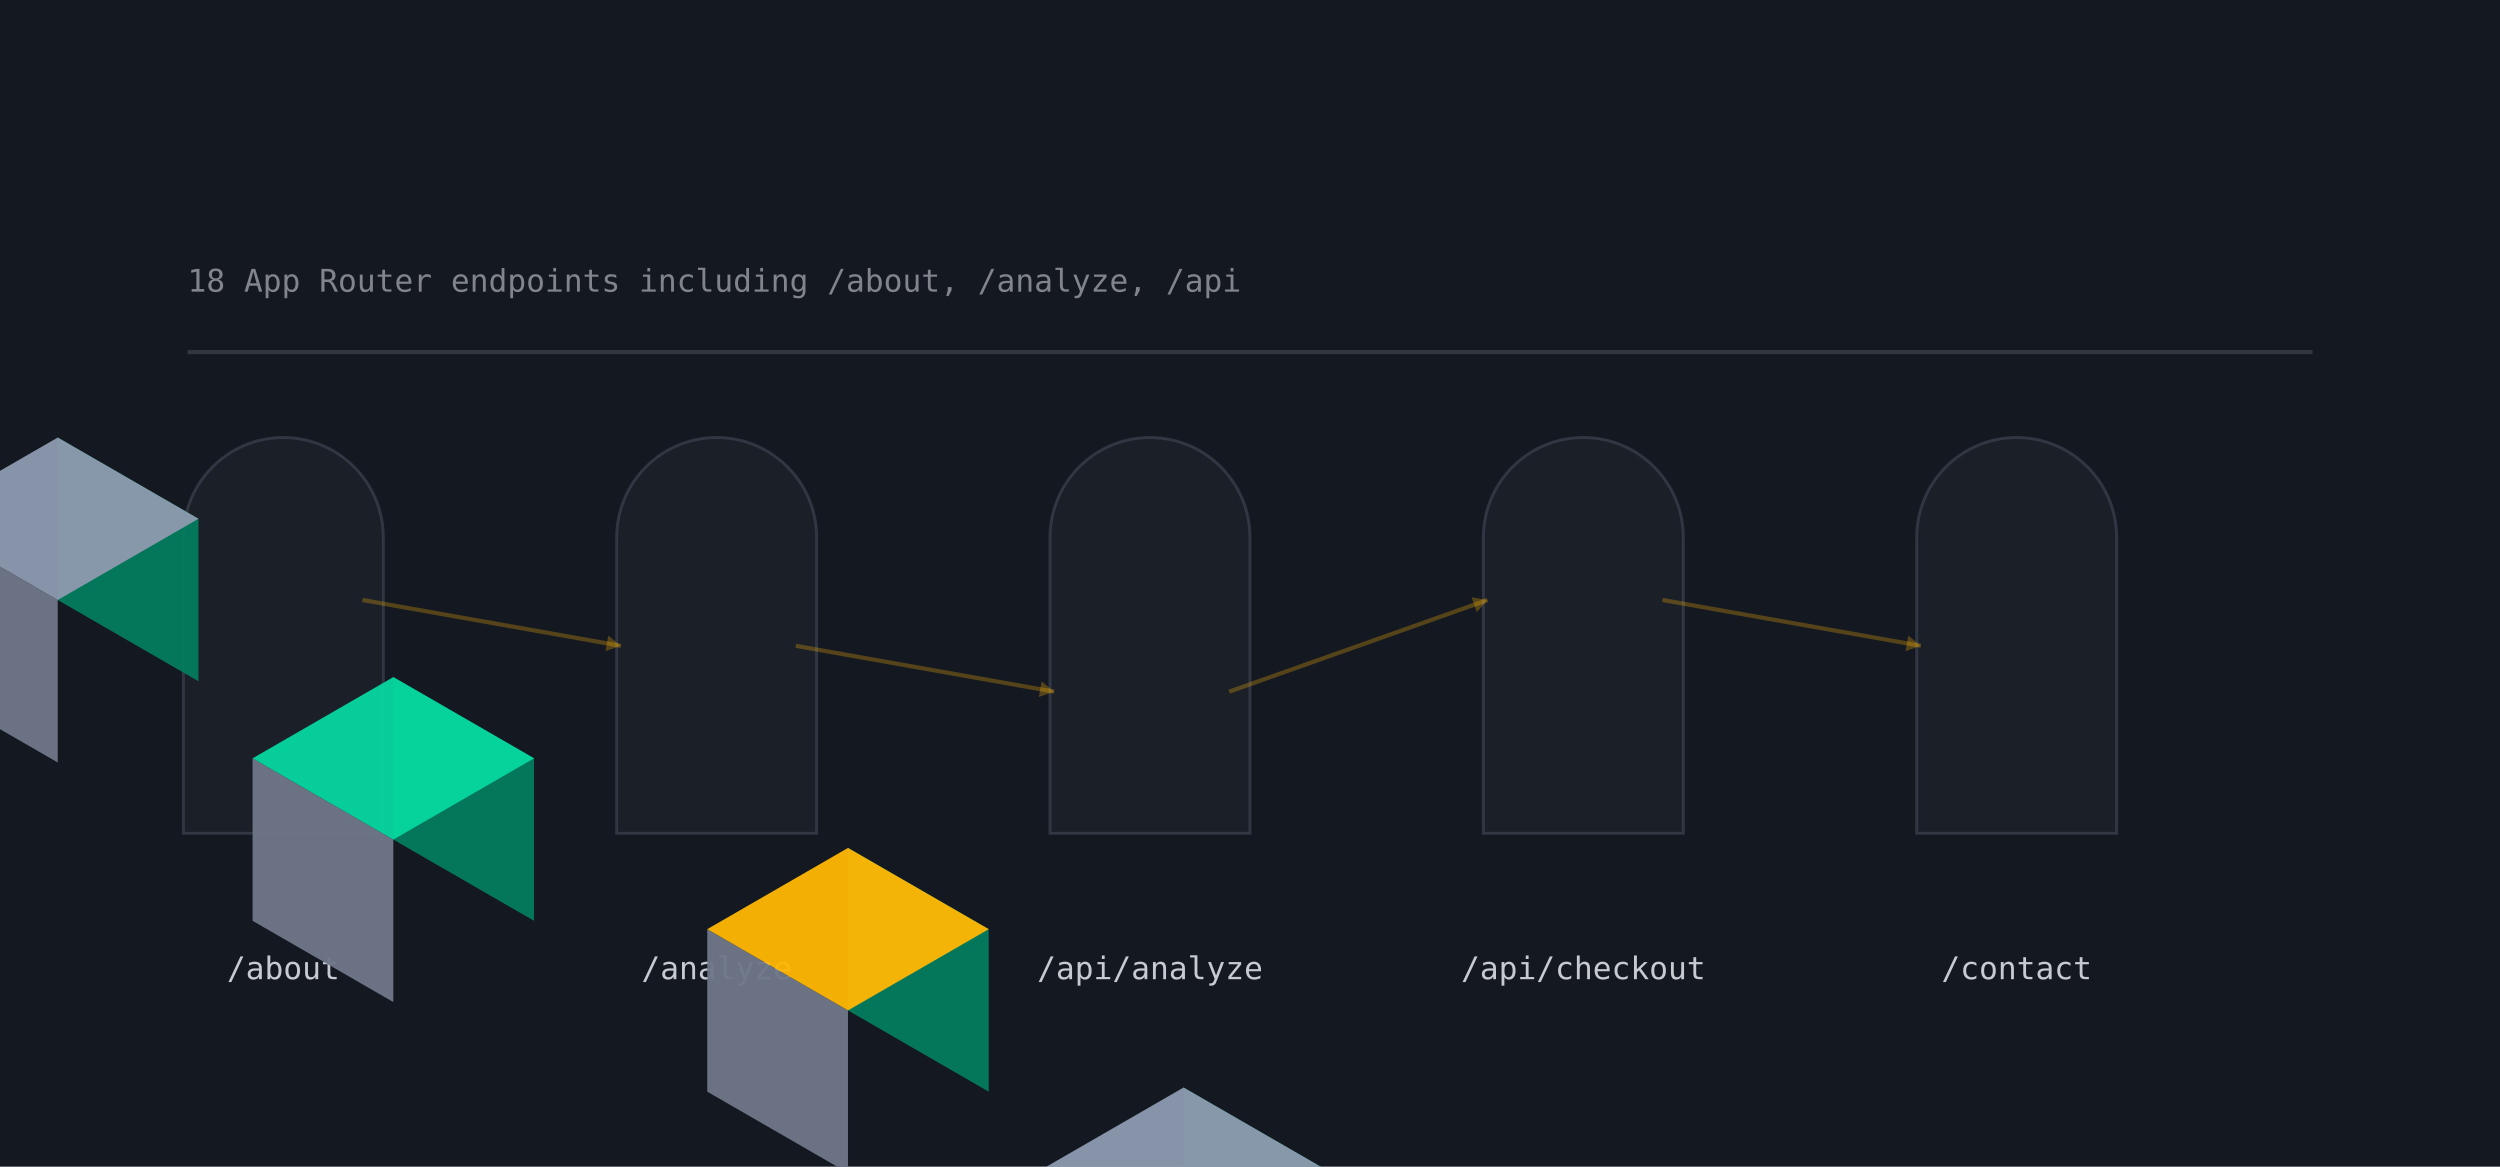
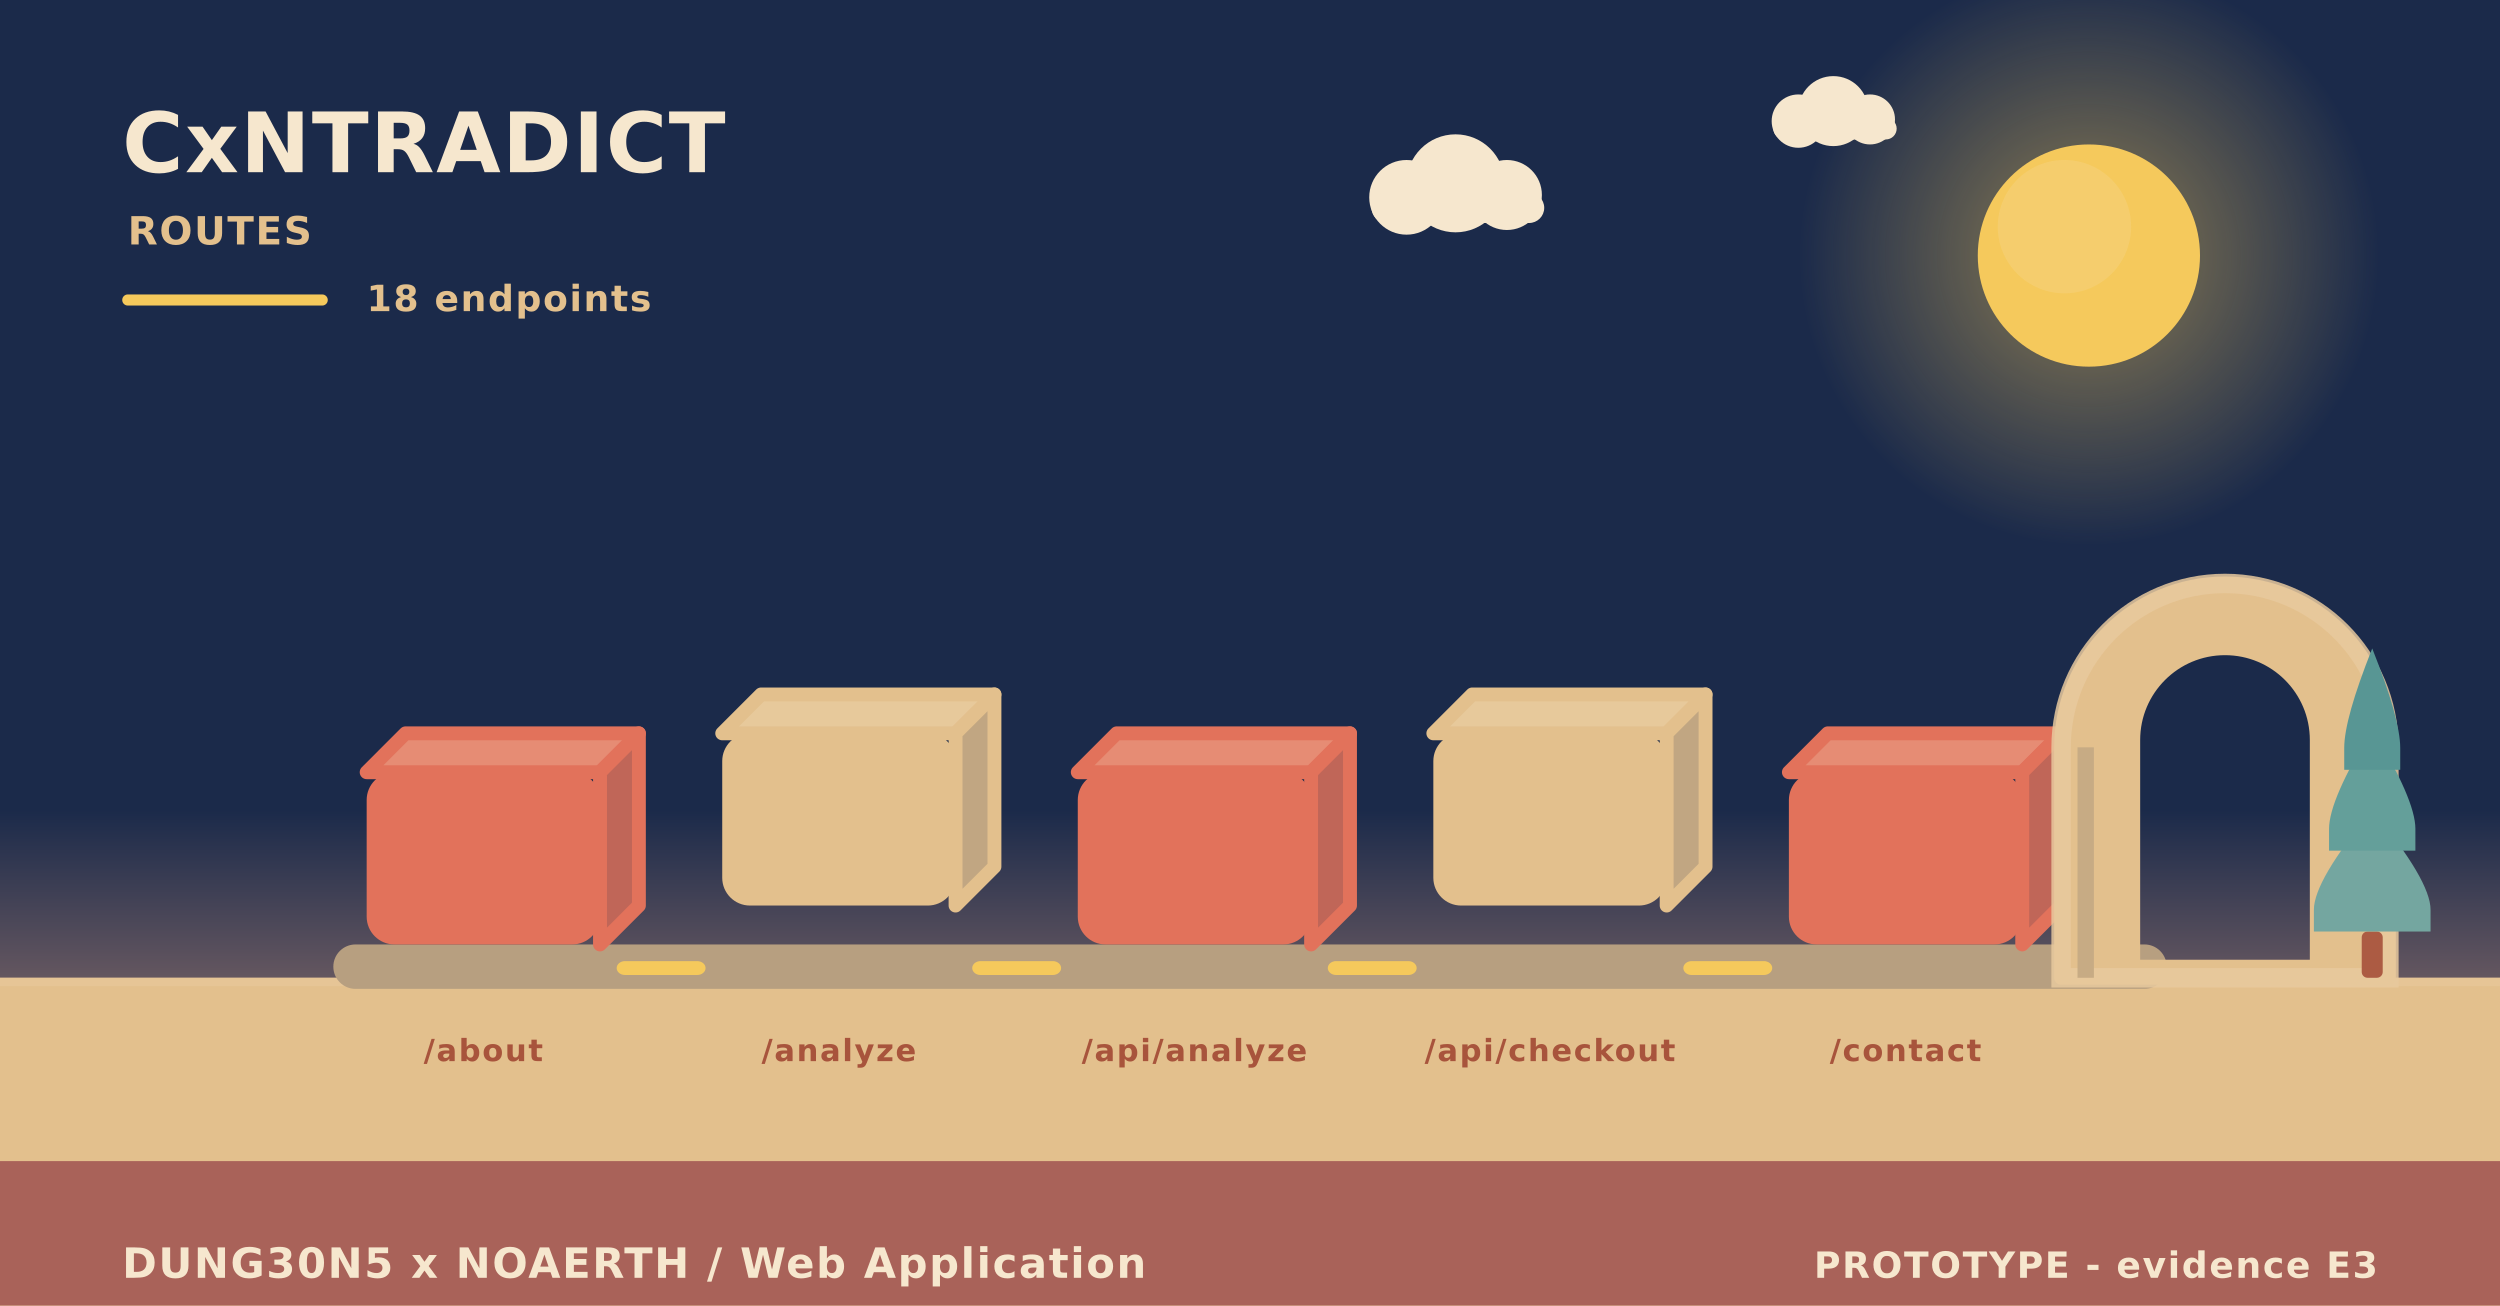
- <svg xmlns="http://www.w3.org/2000/svg" viewBox="0 0 1200 560" width="1200" height="560" role="img" aria-label="CxNTRADICT data flow">
-   <rect width="1200" height="560" fill="#141821" />
-   <defs>
-     <linearGradient id="gf" x1="0" y1="0" x2="1" y2="1">
-       <stop offset="0%" stop-color="#ffb703" />
-       <stop offset="100%" stop-color="#8d99ae" />
-     </linearGradient>
-   </defs>
-   <path d="M88.00,400.00 L88.00,258.00 A48.00,48.00 0 0 1 184.00,258.00 L184.00,400.00 Z" fill="rgba(141,153,174,0.100)" opacity="0.55" stroke="rgba(141,153,174,0.400)" stroke-width="1.4" />
-   <polygon points="-133.37,173.00 -65.82,212.00 -65.82,134.00 -133.37,95.00" fill="#037c5d" opacity="0.95" />
-   <polygon points="-200.92,212.00 -133.37,251.00 -133.37,173.00 -200.92,134.00" fill="#6e7788" opacity="0.95" />
-   <polygon points="-133.37,95.00 -65.82,134.00 -133.37,173.00 -200.92,134.00" fill="#ffb703" opacity="0.95" />
-   <text x="136" y="470" font-family="ui-monospace,Menlo,monospace" font-size="15" fill="rgba(238,241,246,0.820)" text-anchor="middle">/about</text>
-   <path d="M296.00,400.00 L296.00,258.00 A48.00,48.00 0 0 1 392.00,258.00 L392.00,400.00 Z" fill="rgba(141,153,174,0.100)" opacity="0.55" stroke="rgba(141,153,174,0.400)" stroke-width="1.4" />
-   <polygon points="27.71,288.00 95.26,327.00 95.26,249.00 27.71,210.00" fill="#037c5d" opacity="0.95" />
-   <polygon points="-39.84,327.00 27.71,366.00 27.71,288.00 -39.84,249.00" fill="#6e7788" opacity="0.95" />
-   <polygon points="27.71,210.00 95.26,249.00 27.71,288.00 -39.84,249.00" fill="#8d99ae" opacity="0.95" />
-   <text x="344" y="470" font-family="ui-monospace,Menlo,monospace" font-size="15" fill="rgba(238,241,246,0.820)" text-anchor="middle">/analyze</text>
-   <line x1="174.00" y1="288.00" x2="298.00" y2="310.00" stroke="rgba(255,183,3,0.500)" stroke-width="2.00" opacity="0.55" />
-   <polygon points="298.00,310.00 291.97,305.07 290.64,312.55" fill="rgba(255,183,3,0.500)" opacity="0.55" />
-   <path d="M504.00,400.00 L504.00,258.00 A48.00,48.00 0 0 1 600.00,258.00 L600.00,400.00 Z" fill="rgba(141,153,174,0.100)" opacity="0.55" stroke="rgba(141,153,174,0.400)" stroke-width="1.4" />
-   <polygon points="188.79,403.00 256.34,442.00 256.34,364.00 188.79,325.00" fill="#037c5d" opacity="0.95" />
-   <polygon points="121.24,442.00 188.79,481.00 188.79,403.00 121.24,364.00" fill="#6e7788" opacity="0.95" />
-   <polygon points="188.79,325.00 256.34,364.00 188.79,403.00 121.24,364.00" fill="#06d6a0" opacity="0.95" />
-   <text x="552" y="470" font-family="ui-monospace,Menlo,monospace" font-size="15" fill="rgba(238,241,246,0.820)" text-anchor="middle">/api/analyze</text>
-   <line x1="382.00" y1="310.00" x2="506.00" y2="332.00" stroke="rgba(255,183,3,0.500)" stroke-width="2.00" opacity="0.55" />
-   <polygon points="506.00,332.00 499.97,327.07 498.64,334.55" fill="rgba(255,183,3,0.500)" opacity="0.55" />
-   <path d="M712.00,400.00 L712.00,258.00 A48.00,48.00 0 0 1 808.00,258.00 L808.00,400.00 Z" fill="rgba(141,153,174,0.100)" opacity="0.55" stroke="rgba(141,153,174,0.400)" stroke-width="1.4" />
-   <polygon points="407.03,485.00 474.58,524.00 474.58,446.00 407.03,407.00" fill="#037c5d" opacity="0.95" />
-   <polygon points="339.48,524.00 407.03,563.00 407.03,485.00 339.48,446.00" fill="#6e7788" opacity="0.95" />
-   <polygon points="407.03,407.00 474.58,446.00 407.03,485.00 339.48,446.00" fill="#ffb703" opacity="0.95" />
-   <text x="760" y="470" font-family="ui-monospace,Menlo,monospace" font-size="15" fill="rgba(238,241,246,0.820)" text-anchor="middle">/api/checkout</text>
-   <line x1="590.00" y1="332.00" x2="714.00" y2="288.00" stroke="rgba(255,183,3,0.500)" stroke-width="2.00" opacity="0.55" />
-   <polygon points="714.00,288.00 706.32,286.69 708.86,293.86" fill="rgba(255,183,3,0.500)" opacity="0.55" />
-   <path d="M920.00,400.00 L920.00,258.00 A48.00,48.00 0 0 1 1016.00,258.00 L1016.00,400.00 Z" fill="rgba(141,153,174,0.100)" opacity="0.55" stroke="rgba(141,153,174,0.400)" stroke-width="1.4" />
-   <polygon points="568.11,600.00 635.66,639.00 635.66,561.00 568.11,522.00" fill="#037c5d" opacity="0.95" />
-   <polygon points="500.56,639.00 568.11,678.00 568.11,600.00 500.56,561.00" fill="#6e7788" opacity="0.95" />
-   <polygon points="568.11,522.00 635.66,561.00 568.11,600.00 500.56,561.00" fill="#8d99ae" opacity="0.95" />
-   <text x="968" y="470" font-family="ui-monospace,Menlo,monospace" font-size="15" fill="rgba(238,241,246,0.820)" text-anchor="middle">/contact</text>
-   <line x1="798.00" y1="288.00" x2="922.00" y2="310.00" stroke="rgba(255,183,3,0.500)" stroke-width="2.00" opacity="0.55" />
-   <polygon points="922.00,310.00 915.97,305.07 914.64,312.55" fill="rgba(255,183,3,0.500)" opacity="0.55" />
-   <rect x="90.00" y="168.00" width="1020.00" height="2.00" rx="0.00" fill="rgba(238,241,246,0.140)" opacity="1.00" />
-   <text x="90" y="140" font-family="ui-monospace,Menlo,monospace" font-size="15" fill="rgba(238,241,246,0.500)">18 App Router endpoints including /about, /analyze, /api</text>
+ <svg xmlns="http://www.w3.org/2000/svg" width="900" height="470" viewBox="0 0 900 470" role="img" aria-label="CxNTRADICT - how data moves">
+   <linearGradient id="skyd" x1="0" y1="0" x2="0" y2="1">
+     <stop offset="0" stop-color="#1b2a4a" />
+     <stop offset="0.62" stop-color="#1b2a4a" />
+     <stop offset="1" stop-color="#f3ad8a" />
+   </linearGradient>
+   <rect width="900" height="470" fill="url(#skyd)" />
+   <radialGradient id="sund">
+     <stop offset="0.35" stop-color="#f5c95c" stop-opacity="0.34" />
+     <stop offset="1" stop-color="#f5c95c" stop-opacity="0" />
+   </radialGradient>
+   <circle cx="752" cy="92" r="104" fill="url(#sund)" />
+   <circle cx="752" cy="92" r="40" fill="#f5c95c" />
+   <circle cx="743.2" cy="81.6" r="24" fill="#f5d27e" opacity="0.5" />
+   <g>
+     <circle cx="524" cy="66" r="17.64" fill="#f6e7ce" />
+     <circle cx="506.36" cy="71.04" r="13.44" fill="#f6e7ce" />
+     <circle cx="542.48" cy="70.2" r="12.6" fill="#f6e7ce" />
+     <rect x="493.76" y="69.36" width="62.16" height="10.92" rx="5.46" fill="#f6e7ce" />
+   </g>
+   <g>
+     <circle cx="660" cy="40" r="12.6" fill="#f6e7ce" />
+     <circle cx="647.4" cy="43.6" r="9.6" fill="#f6e7ce" />
+     <circle cx="673.2" cy="43" r="9" fill="#f6e7ce" />
+     <rect x="638.4" y="42.4" width="44.4" height="7.8" rx="3.9" fill="#f6e7ce" />
+   </g>
+   <rect x="0" y="352" width="900" height="118" fill="#e3c08d" />
+   <rect x="0" y="352" width="900" height="3" fill="#e6c596" />
+   <text x="44" y="62" font-family="Verdana,DejaVu Sans,sans-serif" font-size="30" font-weight="700" letter-spacing="0.6" fill="#f6e7ce" text-anchor="start">CxNTRADICT</text>
+   <text x="46" y="88" font-family="Verdana,DejaVu Sans,sans-serif" font-size="14" font-weight="700" letter-spacing="0.6" fill="#e3c08d" text-anchor="start">ROUTES</text>
+   <rect x="44" y="106" width="74" height="4" rx="2" fill="#f5c95c" />
+   <text x="132" y="112" font-family="Verdana,DejaVu Sans,sans-serif" font-size="13" font-weight="700" letter-spacing="0.6" fill="#e3c08d" text-anchor="start">18 endpoints</text>
+   <rect x="120" y="340" width="660" height="16" rx="8" fill="#b79f80" />
+   <path d="M132,278 L216,278 L230,264 L146,264 Z" fill="#e68c74" stroke="#e2725b" stroke-width="5" stroke-linejoin="round" />
+   <path d="M216,278 L230,264 L230,326 L216,340 Z" fill="#c06658" stroke="#e2725b" stroke-width="5" stroke-linejoin="round" />
+   <rect x="132" y="278" width="84" height="62" rx="10" fill="#e2725b" />
+   <text x="174" y="382" font-family="Verdana,DejaVu Sans,sans-serif" font-size="11" font-weight="700" letter-spacing="0.6" fill="#a8543c" text-anchor="middle">/about</text>
+   <path d="M260,264 L344,264 L358,250 L274,250 Z" fill="#e7c99b" stroke="#e3c08d" stroke-width="5" stroke-linejoin="round" />
+   <path d="M344,264 L358,250 L358,312 L344,326 Z" fill="#c1a682" stroke="#e3c08d" stroke-width="5" stroke-linejoin="round" />
+   <rect x="260" y="264" width="84" height="62" rx="10" fill="#e3c08d" />
+   <text x="302" y="382" font-family="Verdana,DejaVu Sans,sans-serif" font-size="11" font-weight="700" letter-spacing="0.6" fill="#a8543c" text-anchor="middle">/analyze</text>
+   <rect x="222" y="346" width="32" height="5" rx="3" fill="#f5c95c" />
+   <path d="M388,278 L472,278 L486,264 L402,264 Z" fill="#e68c74" stroke="#e2725b" stroke-width="5" stroke-linejoin="round" />
+   <path d="M472,278 L486,264 L486,326 L472,340 Z" fill="#c06658" stroke="#e2725b" stroke-width="5" stroke-linejoin="round" />
+   <rect x="388" y="278" width="84" height="62" rx="10" fill="#e2725b" />
+   <text x="430" y="382" font-family="Verdana,DejaVu Sans,sans-serif" font-size="11" font-weight="700" letter-spacing="0.6" fill="#a8543c" text-anchor="middle">/api/analyze</text>
+   <rect x="350" y="346" width="32" height="5" rx="3" fill="#f5c95c" />
+   <path d="M516,264 L600,264 L614,250 L530,250 Z" fill="#e7c99b" stroke="#e3c08d" stroke-width="5" stroke-linejoin="round" />
+   <path d="M600,264 L614,250 L614,312 L600,326 Z" fill="#c1a682" stroke="#e3c08d" stroke-width="5" stroke-linejoin="round" />
+   <rect x="516" y="264" width="84" height="62" rx="10" fill="#e3c08d" />
+   <text x="558" y="382" font-family="Verdana,DejaVu Sans,sans-serif" font-size="11" font-weight="700" letter-spacing="0.6" fill="#a8543c" text-anchor="middle">/api/checkout</text>
+   <rect x="478" y="346" width="32" height="5" rx="3" fill="#f5c95c" />
+   <path d="M644,278 L728,278 L742,264 L658,264 Z" fill="#e68c74" stroke="#e2725b" stroke-width="5" stroke-linejoin="round" />
+   <path d="M728,278 L742,264 L742,326 L728,340 Z" fill="#c06658" stroke="#e2725b" stroke-width="5" stroke-linejoin="round" />
+   <rect x="644" y="278" width="84" height="62" rx="10" fill="#e2725b" />
+   <text x="686" y="382" font-family="Verdana,DejaVu Sans,sans-serif" font-size="11" font-weight="700" letter-spacing="0.6" fill="#a8543c" text-anchor="middle">/contact</text>
+   <rect x="606" y="346" width="32" height="5" rx="3" fill="#f5c95c" />
+   <path d="M742,352 L742,269.04 A59,59 0 0 1 860,269.04 L860,352 Z M767.96,348 L767.96,266.4 A33.04,33.04 0 0 1 834.04,266.4 L834.04,348 Z" fill="#e3c08d" fill-rule="evenodd" stroke="#e3c08d" stroke-width="5" stroke-linejoin="round" />
+   <path d="M742,352 L742,269.04 A59,59 0 0 1 860,269.04 L860,352 Z" fill="none" stroke="#e8c99d" stroke-width="7" stroke-linecap="round" opacity="0.85" />
+   <rect x="747.9" y="269.04" width="5.9" height="82.96" fill="#c7ab84" />
+   <rect x="850.22" y="335.36" width="7.56" height="16.64" rx="2.1" fill="#ac5b43" />
+   <path d="M854,291.68 Q833,317.01 833,327.5 Q833,335.36 833,335.36 L875,335.36 Q875,335.36 875,327.5 Q875,317.01 854,291.68 Z" fill="#74a6a0" />
+   <path d="M854,262.56 Q838.46,287.89 838.46,298.38 Q838.46,306.24 838.46,306.24 L869.54,306.24 Q869.54,306.24 869.54,298.38 Q869.54,287.89 854,262.56 Z" fill="#649f9a" />
+   <path d="M854,233.44 Q843.92,258.77 843.92,269.26 Q843.92,277.12 843.92,277.12 L864.08,277.12 Q864.08,277.12 864.08,269.26 Q864.08,258.77 854,233.44 Z" fill="#589694" />
+   <rect x="0" y="418" width="900" height="52" rx="0" fill="#a65c56" opacity="0.94" />
+   <text x="44" y="460" font-family="Verdana,DejaVu Sans,sans-serif" font-size="15" font-weight="700" letter-spacing="0.6" fill="#f6e7ce" text-anchor="start">DUNG30N5 x NOAERTH  /  Web Application</text>
+   <text x="856" y="460" font-family="Verdana,DejaVu Sans,sans-serif" font-size="13" font-weight="700" letter-spacing="0.6" fill="#f6e7ce" text-anchor="end">PROTOTYPE  -  evidence E3</text>
</svg>
